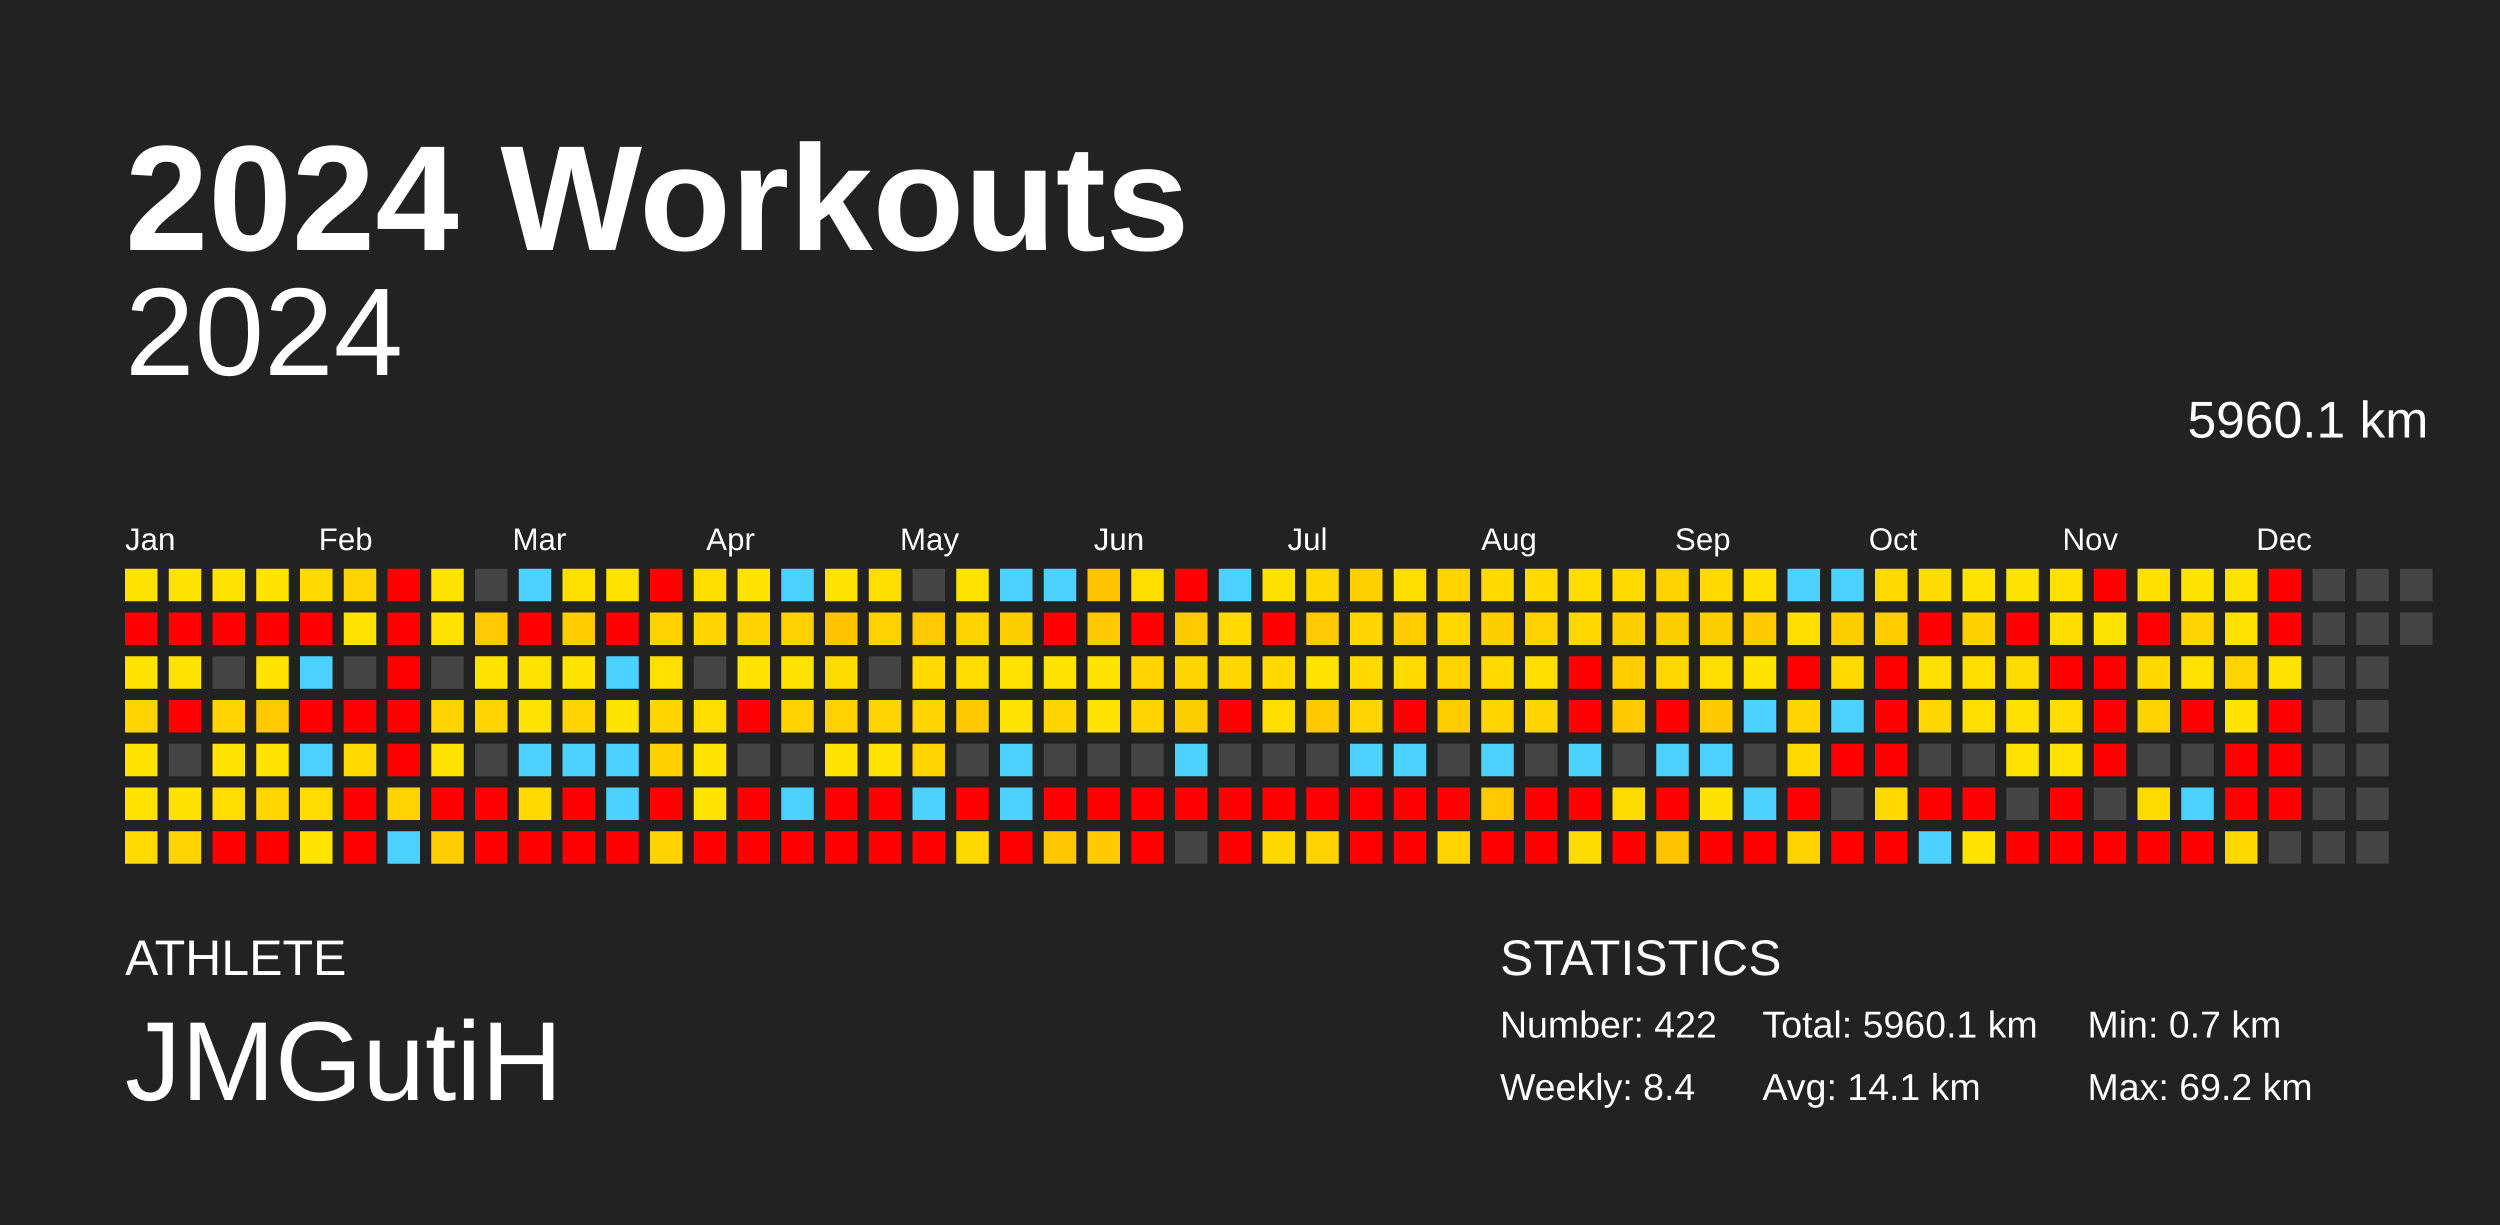
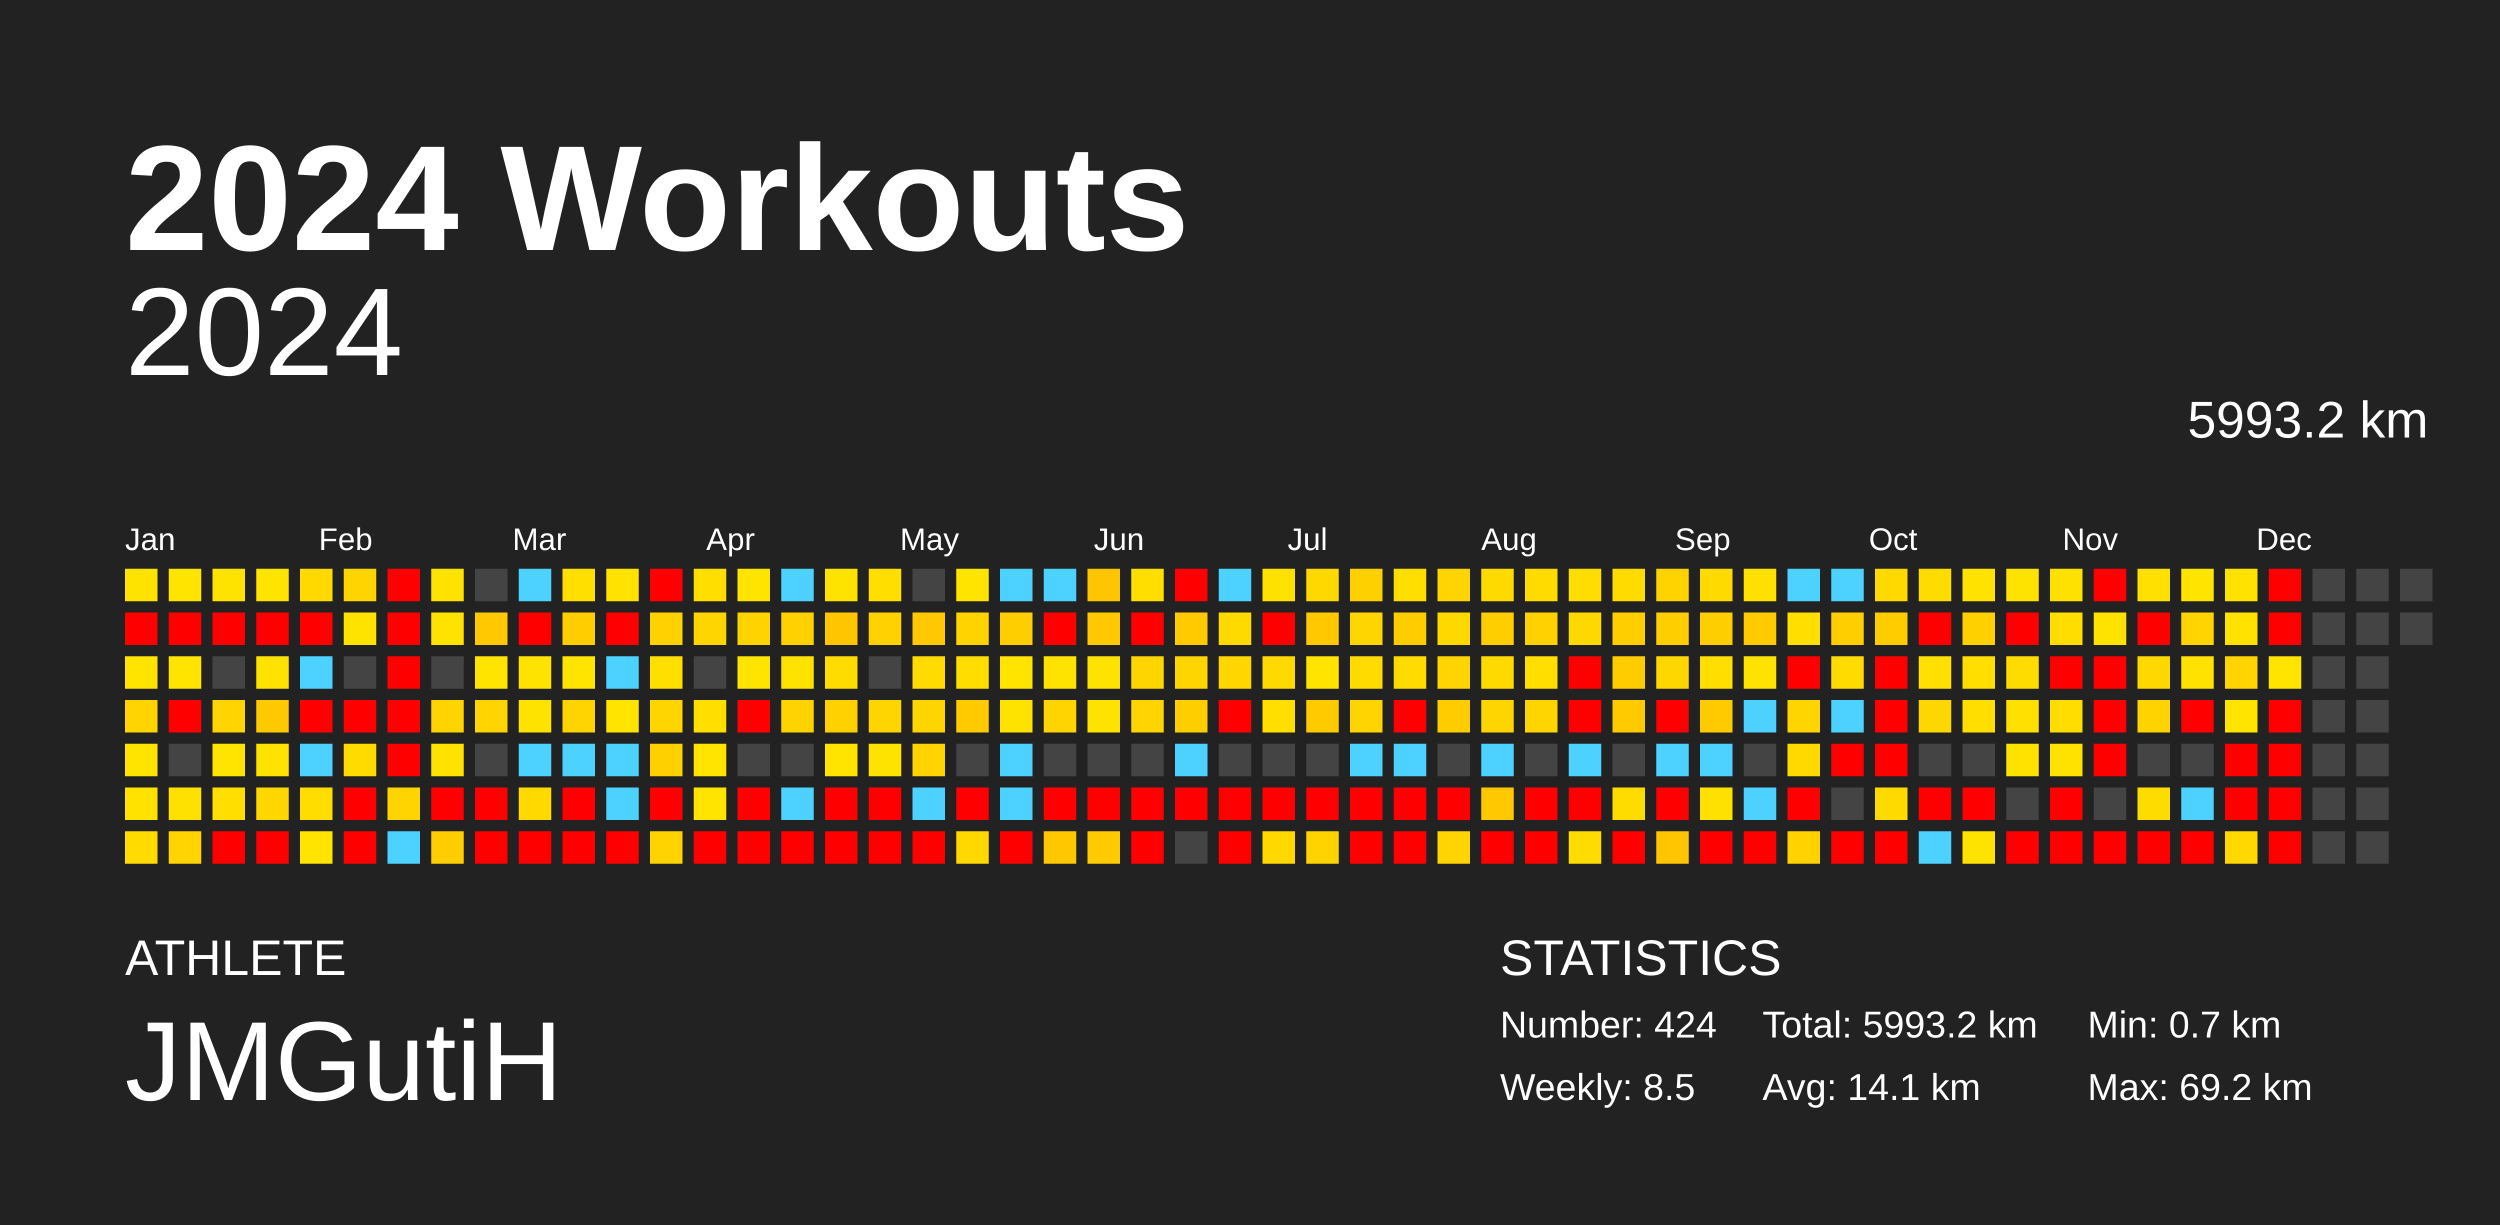
<svg xmlns="http://www.w3.org/2000/svg" baseProfile="full" height="98mm" version="1.1" viewBox="0,0,200,98" width="200mm">
  <defs />
  <rect fill="#222222" height="98" width="200" x="0" y="0" />
  <text fill="#FFFFFF" style="font-size:12px; font-family:Arial; font-weight:bold;" x="10" y="20">2024 Workouts</text>
  <text fill="#FFFFFF" style="font-size:4px; font-family:Arial" x="10" y="78">ATHLETE</text>
  <text fill="#FFFFFF" style="font-size:9px; font-family:Arial" x="10" y="88">JMGutiH</text>
  <text fill="#FFFFFF" style="font-size:4px; font-family:Arial" x="120" y="78">STATISTICS</text>
-   <text fill="#FFFFFF" style="font-size:3px; font-family:Arial" x="120" y="83">Number: 422</text>
-   <text fill="#FFFFFF" style="font-size:3px; font-family:Arial" x="120" y="88">Weekly: 8.4</text>
-   <text fill="#FFFFFF" style="font-size:3px; font-family:Arial" x="141" y="83">Total: 5960.1 km</text>
+   <text fill="#FFFFFF" style="font-size:3px; font-family:Arial" x="120" y="83">Number: 424</text>
+   <text fill="#FFFFFF" style="font-size:3px; font-family:Arial" x="120" y="88">Weekly: 8.5</text>
+   <text fill="#FFFFFF" style="font-size:3px; font-family:Arial" x="141" y="83">Total: 5993.2 km</text>
  <text fill="#FFFFFF" style="font-size:3px; font-family:Arial" x="141" y="88">Avg: 14.1 km</text>
  <text fill="#FFFFFF" style="font-size:3px; font-family:Arial" x="167" y="83">Min: 0.7 km</text>
  <text fill="#FFFFFF" style="font-size:3px; font-family:Arial" x="167" y="88">Max: 69.2 km</text>
  <text alignment-baseline="hanging" fill="#FFFFFF" style="font-size:10.0px; font-family:Arial;" x="10" y="30">2024</text>
-   <text alignment-baseline="hanging" fill="#FFFFFF" style="font-size:4.125px; font-family:Arial;" x="175" y="35">5960.1 km</text>
+   <text alignment-baseline="hanging" fill="#FFFFFF" style="font-size:4.125px; font-family:Arial;" x="175" y="35">5993.2 km</text>
  <text fill="#FFFFFF" style="font-size:2.5px; font-family:Arial" x="10.0" y="44">Jan</text>
  <text fill="#FFFFFF" style="font-size:2.5px; font-family:Arial" x="25.5" y="44">Feb</text>
  <text fill="#FFFFFF" style="font-size:2.5px; font-family:Arial" x="41.0" y="44">Mar</text>
  <text fill="#FFFFFF" style="font-size:2.5px; font-family:Arial" x="56.5" y="44">Apr</text>
  <text fill="#FFFFFF" style="font-size:2.5px; font-family:Arial" x="72.0" y="44">May</text>
  <text fill="#FFFFFF" style="font-size:2.5px; font-family:Arial" x="87.5" y="44">Jun</text>
  <text fill="#FFFFFF" style="font-size:2.5px; font-family:Arial" x="103.0" y="44">Jul</text>
  <text fill="#FFFFFF" style="font-size:2.5px; font-family:Arial" x="118.5" y="44">Aug</text>
  <text fill="#FFFFFF" style="font-size:2.5px; font-family:Arial" x="134.0" y="44">Sep</text>
  <text fill="#FFFFFF" style="font-size:2.5px; font-family:Arial" x="149.5" y="44">Oct</text>
  <text fill="#FFFFFF" style="font-size:2.5px; font-family:Arial" x="165.0" y="44">Nov</text>
  <text fill="#FFFFFF" style="font-size:2.5px; font-family:Arial" x="180.5" y="44">Dec</text>
  <rect fill="#ffe300" height="2.6" width="2.6" x="10.0" y="45.5" />
  <rect fill="red" height="2.6" width="2.6" x="10.0" y="49.0" />
  <rect fill="#ffe400" height="2.6" width="2.6" x="10.0" y="52.5" />
  <rect fill="#ffd400" height="2.6" width="2.6" x="10.0" y="56.0" />
  <rect fill="#ffe400" height="2.6" width="2.6" x="10.0" y="59.5" />
  <rect fill="#ffe200" height="2.6" width="2.6" x="10.0" y="63.0" />
  <rect fill="#ffdb00" height="2.6" width="2.6" x="10.0" y="66.5" />
  <rect fill="#ffe400" height="2.6" width="2.6" x="13.5" y="45.5" />
  <rect fill="red" height="2.6" width="2.6" x="13.5" y="49.0" />
  <rect fill="#ffe400" height="2.6" width="2.6" x="13.5" y="52.5" />
  <rect fill="red" height="2.6" width="2.6" x="13.5" y="56.0" />
  <rect fill="#444444" height="2.6" width="2.6" x="13.5" y="59.5" />
  <rect fill="#ffe100" height="2.6" width="2.6" x="13.5" y="63.0" />
  <rect fill="#ffd400" height="2.6" width="2.6" x="13.5" y="66.5" />
  <rect fill="#ffe300" height="2.6" width="2.6" x="17.0" y="45.5" />
  <rect fill="red" height="2.6" width="2.6" x="17.0" y="49.0" />
  <rect fill="#444444" height="2.6" width="2.6" x="17.0" y="52.5" />
  <rect fill="#ffd400" height="2.6" width="2.6" x="17.0" y="56.0" />
  <rect fill="#ffe400" height="2.6" width="2.6" x="17.0" y="59.5" />
  <rect fill="#ffde00" height="2.6" width="2.6" x="17.0" y="63.0" />
  <rect fill="red" height="2.6" width="2.6" x="17.0" y="66.5" />
  <rect fill="#ffe400" height="2.6" width="2.6" x="20.5" y="45.5" />
  <rect fill="red" height="2.6" width="2.6" x="20.5" y="49.0" />
  <rect fill="#ffe300" height="2.6" width="2.6" x="20.5" y="52.5" />
  <rect fill="#ffc900" height="2.6" width="2.6" x="20.5" y="56.0" />
  <rect fill="#ffe300" height="2.6" width="2.6" x="20.5" y="59.5" />
  <rect fill="#ffd600" height="2.6" width="2.6" x="20.5" y="63.0" />
  <rect fill="red" height="2.6" width="2.6" x="20.5" y="66.5" />
  <rect fill="#ffd900" height="2.6" width="2.6" x="24.0" y="45.5" />
  <rect fill="red" height="2.6" width="2.6" x="24.0" y="49.0" />
  <rect fill="#4dd2ff" height="2.6" width="2.6" x="24.0" y="52.5" />
  <rect fill="red" height="2.6" width="2.6" x="24.0" y="56.0" />
  <rect fill="#4dd2ff" height="2.6" width="2.6" x="24.0" y="59.5" />
  <rect fill="#ffdd00" height="2.6" width="2.6" x="24.0" y="63.0" />
  <rect fill="#ffe400" height="2.6" width="2.6" x="24.0" y="66.5" />
  <rect fill="#ffd400" height="2.6" width="2.6" x="27.5" y="45.5" />
  <rect fill="#ffe300" height="2.6" width="2.6" x="27.5" y="49.0" />
  <rect fill="#444444" height="2.6" width="2.6" x="27.5" y="52.5" />
  <rect fill="red" height="2.6" width="2.6" x="27.5" y="56.0" />
  <rect fill="#ffdb00" height="2.6" width="2.6" x="27.5" y="59.5" />
  <rect fill="red" height="2.6" width="2.6" x="27.5" y="63.0" />
  <rect fill="red" height="2.6" width="2.6" x="27.5" y="66.5" />
  <rect fill="red" height="2.6" width="2.6" x="31.0" y="45.5" />
  <rect fill="red" height="2.6" width="2.6" x="31.0" y="49.0" />
  <rect fill="red" height="2.6" width="2.6" x="31.0" y="52.5" />
  <rect fill="red" height="2.6" width="2.6" x="31.0" y="56.0" />
  <rect fill="red" height="2.6" width="2.6" x="31.0" y="59.5" />
  <rect fill="#ffd400" height="2.6" width="2.6" x="31.0" y="63.0" />
  <rect fill="#4dd2ff" height="2.6" width="2.6" x="31.0" y="66.5" />
  <rect fill="#ffe300" height="2.6" width="2.6" x="34.5" y="45.5" />
  <rect fill="#ffe300" height="2.6" width="2.6" x="34.5" y="49.0" />
  <rect fill="#444444" height="2.6" width="2.6" x="34.5" y="52.5" />
  <rect fill="#ffd400" height="2.6" width="2.6" x="34.5" y="56.0" />
  <rect fill="#ffe300" height="2.6" width="2.6" x="34.5" y="59.5" />
  <rect fill="red" height="2.6" width="2.6" x="34.5" y="63.0" />
  <rect fill="#ffcd00" height="2.6" width="2.6" x="34.5" y="66.5" />
  <rect fill="#444444" height="2.6" width="2.6" x="38.0" y="45.5" />
  <rect fill="#ffc800" height="2.6" width="2.6" x="38.0" y="49.0" />
  <rect fill="#ffe400" height="2.6" width="2.6" x="38.0" y="52.5" />
  <rect fill="#ffd400" height="2.6" width="2.6" x="38.0" y="56.0" />
  <rect fill="#444444" height="2.6" width="2.6" x="38.0" y="59.5" />
  <rect fill="red" height="2.6" width="2.6" x="38.0" y="63.0" />
  <rect fill="red" height="2.6" width="2.6" x="38.0" y="66.5" />
  <rect fill="#4dd2ff" height="2.6" width="2.6" x="41.5" y="45.5" />
  <rect fill="red" height="2.6" width="2.6" x="41.5" y="49.0" />
  <rect fill="#ffe300" height="2.6" width="2.6" x="41.5" y="52.5" />
  <rect fill="#ffe300" height="2.6" width="2.6" x="41.5" y="56.0" />
  <rect fill="#4dd2ff" height="2.6" width="2.6" x="41.5" y="59.5" />
  <rect fill="#ffd900" height="2.6" width="2.6" x="41.5" y="63.0" />
  <rect fill="red" height="2.6" width="2.6" x="41.5" y="66.5" />
  <rect fill="#ffdf00" height="2.6" width="2.6" x="45.0" y="45.5" />
  <rect fill="#ffcd00" height="2.6" width="2.6" x="45.0" y="49.0" />
  <rect fill="#ffe400" height="2.6" width="2.6" x="45.0" y="52.5" />
  <rect fill="#ffd400" height="2.6" width="2.6" x="45.0" y="56.0" />
  <rect fill="#4dd2ff" height="2.6" width="2.6" x="45.0" y="59.5" />
  <rect fill="red" height="2.6" width="2.6" x="45.0" y="63.0" />
  <rect fill="red" height="2.6" width="2.6" x="45.0" y="66.5" />
  <rect fill="#ffe200" height="2.6" width="2.6" x="48.5" y="45.5" />
  <rect fill="red" height="2.6" width="2.6" x="48.5" y="49.0" />
  <rect fill="#4dd2ff" height="2.6" width="2.6" x="48.5" y="52.5" />
  <rect fill="#ffe400" height="2.6" width="2.6" x="48.5" y="56.0" />
  <rect fill="#4dd2ff" height="2.6" width="2.6" x="48.5" y="59.5" />
  <rect fill="#4dd2ff" height="2.6" width="2.6" x="48.5" y="63.0" />
  <rect fill="red" height="2.6" width="2.6" x="48.5" y="66.5" />
  <rect fill="red" height="2.6" width="2.6" x="52.0" y="45.5" />
  <rect fill="#ffd100" height="2.6" width="2.6" x="52.0" y="49.0" />
  <rect fill="#ffdf00" height="2.6" width="2.6" x="52.0" y="52.5" />
  <rect fill="#ffd500" height="2.6" width="2.6" x="52.0" y="56.0" />
  <rect fill="#ffd000" height="2.6" width="2.6" x="52.0" y="59.5" />
  <rect fill="red" height="2.6" width="2.6" x="52.0" y="63.0" />
  <rect fill="#ffd300" height="2.6" width="2.6" x="52.0" y="66.5" />
  <rect fill="#ffde00" height="2.6" width="2.6" x="55.5" y="45.5" />
  <rect fill="#ffd500" height="2.6" width="2.6" x="55.5" y="49.0" />
  <rect fill="#444444" height="2.6" width="2.6" x="55.5" y="52.5" />
  <rect fill="#ffde00" height="2.6" width="2.6" x="55.5" y="56.0" />
  <rect fill="#ffe400" height="2.6" width="2.6" x="55.5" y="59.5" />
  <rect fill="#ffe400" height="2.6" width="2.6" x="55.5" y="63.0" />
  <rect fill="red" height="2.6" width="2.6" x="55.5" y="66.5" />
  <rect fill="#ffe400" height="2.6" width="2.6" x="59.0" y="45.5" />
  <rect fill="#ffd300" height="2.6" width="2.6" x="59.0" y="49.0" />
  <rect fill="#ffe400" height="2.6" width="2.6" x="59.0" y="52.5" />
  <rect fill="red" height="2.6" width="2.6" x="59.0" y="56.0" />
  <rect fill="#444444" height="2.6" width="2.6" x="59.0" y="59.5" />
  <rect fill="red" height="2.6" width="2.6" x="59.0" y="63.0" />
  <rect fill="red" height="2.6" width="2.6" x="59.0" y="66.5" />
  <rect fill="#4dd2ff" height="2.6" width="2.6" x="62.5" y="45.5" />
  <rect fill="#ffd100" height="2.6" width="2.6" x="62.5" y="49.0" />
  <rect fill="#ffe300" height="2.6" width="2.6" x="62.5" y="52.5" />
  <rect fill="#ffd300" height="2.6" width="2.6" x="62.5" y="56.0" />
  <rect fill="#444444" height="2.6" width="2.6" x="62.5" y="59.5" />
  <rect fill="#4dd2ff" height="2.6" width="2.6" x="62.5" y="63.0" />
  <rect fill="red" height="2.6" width="2.6" x="62.5" y="66.5" />
  <rect fill="#ffe300" height="2.6" width="2.6" x="66.0" y="45.5" />
  <rect fill="#ffc600" height="2.6" width="2.6" x="66.0" y="49.0" />
  <rect fill="#ffdc00" height="2.6" width="2.6" x="66.0" y="52.5" />
  <rect fill="#ffd100" height="2.6" width="2.6" x="66.0" y="56.0" />
  <rect fill="#ffe400" height="2.6" width="2.6" x="66.0" y="59.5" />
  <rect fill="red" height="2.6" width="2.6" x="66.0" y="63.0" />
  <rect fill="red" height="2.6" width="2.6" x="66.0" y="66.5" />
  <rect fill="#ffde00" height="2.6" width="2.6" x="69.5" y="45.5" />
  <rect fill="#ffd100" height="2.6" width="2.6" x="69.5" y="49.0" />
  <rect fill="#444444" height="2.6" width="2.6" x="69.5" y="52.5" />
  <rect fill="#ffd500" height="2.6" width="2.6" x="69.5" y="56.0" />
  <rect fill="#ffe300" height="2.6" width="2.6" x="69.5" y="59.5" />
  <rect fill="red" height="2.6" width="2.6" x="69.5" y="63.0" />
  <rect fill="red" height="2.6" width="2.6" x="69.5" y="66.5" />
  <rect fill="#444444" height="2.6" width="2.6" x="73.0" y="45.5" />
  <rect fill="#ffc800" height="2.6" width="2.6" x="73.0" y="49.0" />
  <rect fill="#ffdb00" height="2.6" width="2.6" x="73.0" y="52.5" />
  <rect fill="#ffd500" height="2.6" width="2.6" x="73.0" y="56.0" />
  <rect fill="#ffd400" height="2.6" width="2.6" x="73.0" y="59.5" />
  <rect fill="#4dd2ff" height="2.6" width="2.6" x="73.0" y="63.0" />
  <rect fill="red" height="2.6" width="2.6" x="73.0" y="66.5" />
  <rect fill="#ffe400" height="2.6" width="2.6" x="76.5" y="45.5" />
  <rect fill="#ffd300" height="2.6" width="2.6" x="76.5" y="49.0" />
  <rect fill="#ffdd00" height="2.6" width="2.6" x="76.5" y="52.5" />
  <rect fill="#ffca00" height="2.6" width="2.6" x="76.5" y="56.0" />
  <rect fill="#444444" height="2.6" width="2.6" x="76.5" y="59.5" />
  <rect fill="red" height="2.6" width="2.6" x="76.5" y="63.0" />
  <rect fill="#ffd800" height="2.6" width="2.6" x="76.5" y="66.5" />
  <rect fill="#4dd2ff" height="2.6" width="2.6" x="80.0" y="45.5" />
  <rect fill="#ffce00" height="2.6" width="2.6" x="80.0" y="49.0" />
  <rect fill="#ffe400" height="2.6" width="2.6" x="80.0" y="52.5" />
  <rect fill="#ffe300" height="2.6" width="2.6" x="80.0" y="56.0" />
  <rect fill="#4dd2ff" height="2.6" width="2.6" x="80.0" y="59.5" />
  <rect fill="#4dd2ff" height="2.6" width="2.6" x="80.0" y="63.0" />
  <rect fill="red" height="2.6" width="2.6" x="80.0" y="66.5" />
  <rect fill="#4dd2ff" height="2.6" width="2.6" x="83.5" y="45.5" />
  <rect fill="red" height="2.6" width="2.6" x="83.5" y="49.0" />
  <rect fill="#ffe300" height="2.6" width="2.6" x="83.5" y="52.5" />
  <rect fill="#ffd400" height="2.6" width="2.6" x="83.5" y="56.0" />
  <rect fill="#444444" height="2.6" width="2.6" x="83.5" y="59.5" />
  <rect fill="red" height="2.6" width="2.6" x="83.5" y="63.0" />
  <rect fill="#ffc700" height="2.6" width="2.6" x="83.5" y="66.5" />
  <rect fill="#ffc600" height="2.6" width="2.6" x="87.0" y="45.5" />
  <rect fill="#ffc800" height="2.6" width="2.6" x="87.0" y="49.0" />
  <rect fill="#ffe300" height="2.6" width="2.6" x="87.0" y="52.5" />
  <rect fill="#ffe300" height="2.6" width="2.6" x="87.0" y="56.0" />
  <rect fill="#444444" height="2.6" width="2.6" x="87.0" y="59.5" />
  <rect fill="red" height="2.6" width="2.6" x="87.0" y="63.0" />
  <rect fill="#ffca00" height="2.6" width="2.6" x="87.0" y="66.5" />
  <rect fill="#ffde00" height="2.6" width="2.6" x="90.5" y="45.5" />
  <rect fill="red" height="2.6" width="2.6" x="90.5" y="49.0" />
  <rect fill="#ffd500" height="2.6" width="2.6" x="90.5" y="52.5" />
  <rect fill="#ffd400" height="2.6" width="2.6" x="90.5" y="56.0" />
  <rect fill="#444444" height="2.6" width="2.6" x="90.5" y="59.5" />
  <rect fill="red" height="2.6" width="2.6" x="90.5" y="63.0" />
  <rect fill="red" height="2.6" width="2.6" x="90.5" y="66.5" />
  <rect fill="red" height="2.6" width="2.6" x="94.0" y="45.5" />
  <rect fill="#ffcb00" height="2.6" width="2.6" x="94.0" y="49.0" />
  <rect fill="#ffd500" height="2.6" width="2.6" x="94.0" y="52.5" />
  <rect fill="#ffce00" height="2.6" width="2.6" x="94.0" y="56.0" />
  <rect fill="#4dd2ff" height="2.6" width="2.6" x="94.0" y="59.5" />
  <rect fill="red" height="2.6" width="2.6" x="94.0" y="63.0" />
  <rect fill="#444444" height="2.6" width="2.6" x="94.0" y="66.5" />
  <rect fill="#4dd2ff" height="2.6" width="2.6" x="97.5" y="45.5" />
  <rect fill="#ffda00" height="2.6" width="2.6" x="97.5" y="49.0" />
  <rect fill="#ffd600" height="2.6" width="2.6" x="97.5" y="52.5" />
  <rect fill="red" height="2.6" width="2.6" x="97.5" y="56.0" />
  <rect fill="#444444" height="2.6" width="2.6" x="97.5" y="59.5" />
  <rect fill="red" height="2.6" width="2.6" x="97.5" y="63.0" />
  <rect fill="red" height="2.6" width="2.6" x="97.5" y="66.5" />
  <rect fill="#ffe100" height="2.6" width="2.6" x="101.0" y="45.5" />
  <rect fill="red" height="2.6" width="2.6" x="101.0" y="49.0" />
  <rect fill="#ffd900" height="2.6" width="2.6" x="101.0" y="52.5" />
  <rect fill="#ffde00" height="2.6" width="2.6" x="101.0" y="56.0" />
  <rect fill="#444444" height="2.6" width="2.6" x="101.0" y="59.5" />
  <rect fill="red" height="2.6" width="2.6" x="101.0" y="63.0" />
  <rect fill="#ffd800" height="2.6" width="2.6" x="101.0" y="66.5" />
  <rect fill="#ffd800" height="2.6" width="2.6" x="104.5" y="45.5" />
  <rect fill="#ffc800" height="2.6" width="2.6" x="104.5" y="49.0" />
  <rect fill="#ffe400" height="2.6" width="2.6" x="104.5" y="52.5" />
  <rect fill="#ffca00" height="2.6" width="2.6" x="104.5" y="56.0" />
  <rect fill="#444444" height="2.6" width="2.6" x="104.5" y="59.5" />
  <rect fill="red" height="2.6" width="2.6" x="104.5" y="63.0" />
  <rect fill="#ffd300" height="2.6" width="2.6" x="104.5" y="66.5" />
  <rect fill="#ffd000" height="2.6" width="2.6" x="108.0" y="45.5" />
  <rect fill="#ffd500" height="2.6" width="2.6" x="108.0" y="49.0" />
  <rect fill="#ffdb00" height="2.6" width="2.6" x="108.0" y="52.5" />
  <rect fill="#ffd400" height="2.6" width="2.6" x="108.0" y="56.0" />
  <rect fill="#4dd2ff" height="2.6" width="2.6" x="108.0" y="59.5" />
  <rect fill="red" height="2.6" width="2.6" x="108.0" y="63.0" />
  <rect fill="red" height="2.6" width="2.6" x="108.0" y="66.5" />
  <rect fill="#ffde00" height="2.6" width="2.6" x="111.5" y="45.5" />
  <rect fill="#ffcc00" height="2.6" width="2.6" x="111.5" y="49.0" />
  <rect fill="#ffdb00" height="2.6" width="2.6" x="111.5" y="52.5" />
  <rect fill="red" height="2.6" width="2.6" x="111.5" y="56.0" />
  <rect fill="#4dd2ff" height="2.6" width="2.6" x="111.5" y="59.5" />
  <rect fill="red" height="2.6" width="2.6" x="111.5" y="63.0" />
  <rect fill="red" height="2.6" width="2.6" x="111.5" y="66.5" />
  <rect fill="#ffd400" height="2.6" width="2.6" x="115.0" y="45.5" />
  <rect fill="#ffd800" height="2.6" width="2.6" x="115.0" y="49.0" />
  <rect fill="#ffd400" height="2.6" width="2.6" x="115.0" y="52.5" />
  <rect fill="#ffcc00" height="2.6" width="2.6" x="115.0" y="56.0" />
  <rect fill="#444444" height="2.6" width="2.6" x="115.0" y="59.5" />
  <rect fill="red" height="2.6" width="2.6" x="115.0" y="63.0" />
  <rect fill="#ffd400" height="2.6" width="2.6" x="115.0" y="66.5" />
  <rect fill="#ffda00" height="2.6" width="2.6" x="118.5" y="45.5" />
  <rect fill="#ffce00" height="2.6" width="2.6" x="118.5" y="49.0" />
  <rect fill="#ffda00" height="2.6" width="2.6" x="118.5" y="52.5" />
  <rect fill="#ffd500" height="2.6" width="2.6" x="118.5" y="56.0" />
  <rect fill="#4dd2ff" height="2.6" width="2.6" x="118.5" y="59.5" />
  <rect fill="#ffc800" height="2.6" width="2.6" x="118.5" y="63.0" />
  <rect fill="red" height="2.6" width="2.6" x="118.5" y="66.5" />
  <rect fill="#ffdb00" height="2.6" width="2.6" x="122.0" y="45.5" />
  <rect fill="#ffd100" height="2.6" width="2.6" x="122.0" y="49.0" />
  <rect fill="#ffde00" height="2.6" width="2.6" x="122.0" y="52.5" />
  <rect fill="#ffd500" height="2.6" width="2.6" x="122.0" y="56.0" />
  <rect fill="#444444" height="2.6" width="2.6" x="122.0" y="59.5" />
  <rect fill="red" height="2.6" width="2.6" x="122.0" y="63.0" />
  <rect fill="red" height="2.6" width="2.6" x="122.0" y="66.5" />
  <rect fill="#ffdd00" height="2.6" width="2.6" x="125.5" y="45.5" />
  <rect fill="#ffd800" height="2.6" width="2.6" x="125.5" y="49.0" />
  <rect fill="red" height="2.6" width="2.6" x="125.5" y="52.5" />
  <rect fill="red" height="2.6" width="2.6" x="125.5" y="56.0" />
  <rect fill="#4dd2ff" height="2.6" width="2.6" x="125.5" y="59.5" />
  <rect fill="red" height="2.6" width="2.6" x="125.5" y="63.0" />
  <rect fill="#ffdc00" height="2.6" width="2.6" x="125.5" y="66.5" />
  <rect fill="#ffdb00" height="2.6" width="2.6" x="129.0" y="45.5" />
  <rect fill="#ffce00" height="2.6" width="2.6" x="129.0" y="49.0" />
  <rect fill="#ffcc00" height="2.6" width="2.6" x="129.0" y="52.5" />
  <rect fill="#ffcb00" height="2.6" width="2.6" x="129.0" y="56.0" />
  <rect fill="#444444" height="2.6" width="2.6" x="129.0" y="59.5" />
  <rect fill="#ffdc00" height="2.6" width="2.6" x="129.0" y="63.0" />
  <rect fill="red" height="2.6" width="2.6" x="129.0" y="66.5" />
  <rect fill="#ffd300" height="2.6" width="2.6" x="132.5" y="45.5" />
  <rect fill="#ffce00" height="2.6" width="2.6" x="132.5" y="49.0" />
  <rect fill="#ffd700" height="2.6" width="2.6" x="132.5" y="52.5" />
  <rect fill="red" height="2.6" width="2.6" x="132.5" y="56.0" />
  <rect fill="#4dd2ff" height="2.6" width="2.6" x="132.5" y="59.5" />
  <rect fill="red" height="2.6" width="2.6" x="132.5" y="63.0" />
  <rect fill="#ffc500" height="2.6" width="2.6" x="132.5" y="66.5" />
  <rect fill="#ffda00" height="2.6" width="2.6" x="136.0" y="45.5" />
  <rect fill="#ffce00" height="2.6" width="2.6" x="136.0" y="49.0" />
  <rect fill="#ffde00" height="2.6" width="2.6" x="136.0" y="52.5" />
  <rect fill="#ffcb00" height="2.6" width="2.6" x="136.0" y="56.0" />
  <rect fill="#4dd2ff" height="2.6" width="2.6" x="136.0" y="59.5" />
  <rect fill="#ffe100" height="2.6" width="2.6" x="136.0" y="63.0" />
  <rect fill="red" height="2.6" width="2.6" x="136.0" y="66.5" />
  <rect fill="#ffe000" height="2.6" width="2.6" x="139.5" y="45.5" />
  <rect fill="#ffcb00" height="2.6" width="2.6" x="139.5" y="49.0" />
  <rect fill="#ffe300" height="2.6" width="2.6" x="139.5" y="52.5" />
  <rect fill="#4dd2ff" height="2.6" width="2.6" x="139.5" y="56.0" />
  <rect fill="#444444" height="2.6" width="2.6" x="139.5" y="59.5" />
  <rect fill="#4dd2ff" height="2.6" width="2.6" x="139.5" y="63.0" />
  <rect fill="red" height="2.6" width="2.6" x="139.5" y="66.5" />
  <rect fill="#4dd2ff" height="2.6" width="2.6" x="143.0" y="45.5" />
  <rect fill="#ffde00" height="2.6" width="2.6" x="143.0" y="49.0" />
  <rect fill="red" height="2.6" width="2.6" x="143.0" y="52.5" />
  <rect fill="#ffd500" height="2.6" width="2.6" x="143.0" y="56.0" />
  <rect fill="#ffd900" height="2.6" width="2.6" x="143.0" y="59.5" />
  <rect fill="red" height="2.6" width="2.6" x="143.0" y="63.0" />
  <rect fill="#ffd200" height="2.6" width="2.6" x="143.0" y="66.5" />
  <rect fill="#4dd2ff" height="2.6" width="2.6" x="146.5" y="45.5" />
  <rect fill="#ffce00" height="2.6" width="2.6" x="146.5" y="49.0" />
  <rect fill="#ffdb00" height="2.6" width="2.6" x="146.5" y="52.5" />
  <rect fill="#4dd2ff" height="2.6" width="2.6" x="146.5" y="56.0" />
  <rect fill="red" height="2.6" width="2.6" x="146.5" y="59.5" />
  <rect fill="#444444" height="2.6" width="2.6" x="146.5" y="63.0" />
  <rect fill="red" height="2.6" width="2.6" x="146.5" y="66.5" />
  <rect fill="#ffd900" height="2.6" width="2.6" x="150.0" y="45.5" />
  <rect fill="#ffcc00" height="2.6" width="2.6" x="150.0" y="49.0" />
  <rect fill="red" height="2.6" width="2.6" x="150.0" y="52.5" />
  <rect fill="red" height="2.6" width="2.6" x="150.0" y="56.0" />
  <rect fill="red" height="2.6" width="2.6" x="150.0" y="59.5" />
  <rect fill="#ffda00" height="2.6" width="2.6" x="150.0" y="63.0" />
  <rect fill="red" height="2.6" width="2.6" x="150.0" y="66.5" />
  <rect fill="#ffdc00" height="2.6" width="2.6" x="153.5" y="45.5" />
  <rect fill="red" height="2.6" width="2.6" x="153.5" y="49.0" />
  <rect fill="#ffe000" height="2.6" width="2.6" x="153.5" y="52.5" />
  <rect fill="#ffd700" height="2.6" width="2.6" x="153.5" y="56.0" />
  <rect fill="#444444" height="2.6" width="2.6" x="153.5" y="59.5" />
  <rect fill="red" height="2.6" width="2.6" x="153.5" y="63.0" />
  <rect fill="#4dd2ff" height="2.6" width="2.6" x="153.5" y="66.5" />
  <rect fill="#ffe200" height="2.6" width="2.6" x="157.0" y="45.5" />
  <rect fill="#ffd000" height="2.6" width="2.6" x="157.0" y="49.0" />
  <rect fill="#ffde00" height="2.6" width="2.6" x="157.0" y="52.5" />
  <rect fill="#ffde00" height="2.6" width="2.6" x="157.0" y="56.0" />
  <rect fill="#444444" height="2.6" width="2.6" x="157.0" y="59.5" />
  <rect fill="red" height="2.6" width="2.6" x="157.0" y="63.0" />
  <rect fill="#ffe300" height="2.6" width="2.6" x="157.0" y="66.5" />
  <rect fill="#ffe300" height="2.6" width="2.6" x="160.5" y="45.5" />
  <rect fill="red" height="2.6" width="2.6" x="160.5" y="49.0" />
  <rect fill="#ffdc00" height="2.6" width="2.6" x="160.5" y="52.5" />
  <rect fill="#ffe000" height="2.6" width="2.6" x="160.5" y="56.0" />
  <rect fill="#ffe200" height="2.6" width="2.6" x="160.5" y="59.5" />
  <rect fill="#444444" height="2.6" width="2.6" x="160.5" y="63.0" />
  <rect fill="red" height="2.6" width="2.6" x="160.5" y="66.5" />
  <rect fill="#ffe100" height="2.6" width="2.6" x="164.0" y="45.5" />
  <rect fill="#ffdd00" height="2.6" width="2.6" x="164.0" y="49.0" />
  <rect fill="red" height="2.6" width="2.6" x="164.0" y="52.5" />
  <rect fill="#ffdd00" height="2.6" width="2.6" x="164.0" y="56.0" />
  <rect fill="#ffe200" height="2.6" width="2.6" x="164.0" y="59.5" />
  <rect fill="red" height="2.6" width="2.6" x="164.0" y="63.0" />
  <rect fill="red" height="2.6" width="2.6" x="164.0" y="66.5" />
  <rect fill="red" height="2.6" width="2.6" x="167.5" y="45.5" />
  <rect fill="#ffe300" height="2.6" width="2.6" x="167.5" y="49.0" />
  <rect fill="red" height="2.6" width="2.6" x="167.5" y="52.5" />
  <rect fill="red" height="2.6" width="2.6" x="167.5" y="56.0" />
  <rect fill="red" height="2.6" width="2.6" x="167.5" y="59.5" />
  <rect fill="#444444" height="2.6" width="2.6" x="167.5" y="63.0" />
  <rect fill="red" height="2.6" width="2.6" x="167.5" y="66.5" />
  <rect fill="#ffe000" height="2.6" width="2.6" x="171.0" y="45.5" />
  <rect fill="red" height="2.6" width="2.6" x="171.0" y="49.0" />
  <rect fill="#ffd800" height="2.6" width="2.6" x="171.0" y="52.5" />
  <rect fill="#ffd300" height="2.6" width="2.6" x="171.0" y="56.0" />
  <rect fill="#444444" height="2.6" width="2.6" x="171.0" y="59.5" />
  <rect fill="#ffdc00" height="2.6" width="2.6" x="171.0" y="63.0" />
  <rect fill="red" height="2.6" width="2.6" x="171.0" y="66.5" />
  <rect fill="#ffe400" height="2.6" width="2.6" x="174.5" y="45.5" />
  <rect fill="#ffd400" height="2.6" width="2.6" x="174.5" y="49.0" />
  <rect fill="#ffe200" height="2.6" width="2.6" x="174.5" y="52.5" />
  <rect fill="red" height="2.6" width="2.6" x="174.5" y="56.0" />
  <rect fill="#444444" height="2.6" width="2.6" x="174.5" y="59.5" />
  <rect fill="#4dd2ff" height="2.6" width="2.6" x="174.5" y="63.0" />
  <rect fill="red" height="2.6" width="2.6" x="174.5" y="66.5" />
  <rect fill="#ffe200" height="2.6" width="2.6" x="178.0" y="45.5" />
  <rect fill="#ffe200" height="2.6" width="2.6" x="178.0" y="49.0" />
  <rect fill="#ffd400" height="2.6" width="2.6" x="178.0" y="52.5" />
  <rect fill="#ffe400" height="2.6" width="2.6" x="178.0" y="56.0" />
  <rect fill="red" height="2.6" width="2.6" x="178.0" y="59.5" />
  <rect fill="red" height="2.6" width="2.6" x="178.0" y="63.0" />
  <rect fill="#ffd800" height="2.6" width="2.6" x="178.0" y="66.5" />
  <rect fill="red" height="2.6" width="2.6" x="181.5" y="45.5" />
  <rect fill="red" height="2.6" width="2.6" x="181.5" y="49.0" />
  <rect fill="#ffe400" height="2.6" width="2.6" x="181.5" y="52.5" />
  <rect fill="red" height="2.6" width="2.6" x="181.5" y="56.0" />
  <rect fill="red" height="2.6" width="2.6" x="181.5" y="59.5" />
  <rect fill="red" height="2.6" width="2.6" x="181.5" y="63.0" />
-   <rect fill="#444444" height="2.6" width="2.6" x="181.5" y="66.5" />
+   <rect fill="red" height="2.6" width="2.6" x="181.5" y="66.5" />
  <rect fill="#444444" height="2.6" width="2.6" x="185.0" y="45.5" />
  <rect fill="#444444" height="2.6" width="2.6" x="185.0" y="49.0" />
  <rect fill="#444444" height="2.6" width="2.6" x="185.0" y="52.5" />
  <rect fill="#444444" height="2.6" width="2.6" x="185.0" y="56.0" />
  <rect fill="#444444" height="2.6" width="2.6" x="185.0" y="59.5" />
  <rect fill="#444444" height="2.6" width="2.6" x="185.0" y="63.0" />
  <rect fill="#444444" height="2.6" width="2.6" x="185.0" y="66.5" />
  <rect fill="#444444" height="2.6" width="2.6" x="188.5" y="45.5" />
  <rect fill="#444444" height="2.6" width="2.6" x="188.5" y="49.0" />
  <rect fill="#444444" height="2.6" width="2.6" x="188.5" y="52.5" />
  <rect fill="#444444" height="2.6" width="2.6" x="188.5" y="56.0" />
  <rect fill="#444444" height="2.6" width="2.6" x="188.5" y="59.5" />
  <rect fill="#444444" height="2.6" width="2.6" x="188.5" y="63.0" />
  <rect fill="#444444" height="2.6" width="2.6" x="188.5" y="66.5" />
  <rect fill="#444444" height="2.6" width="2.6" x="192.0" y="45.5" />
  <rect fill="#444444" height="2.6" width="2.6" x="192.0" y="49.0" />
</svg>
